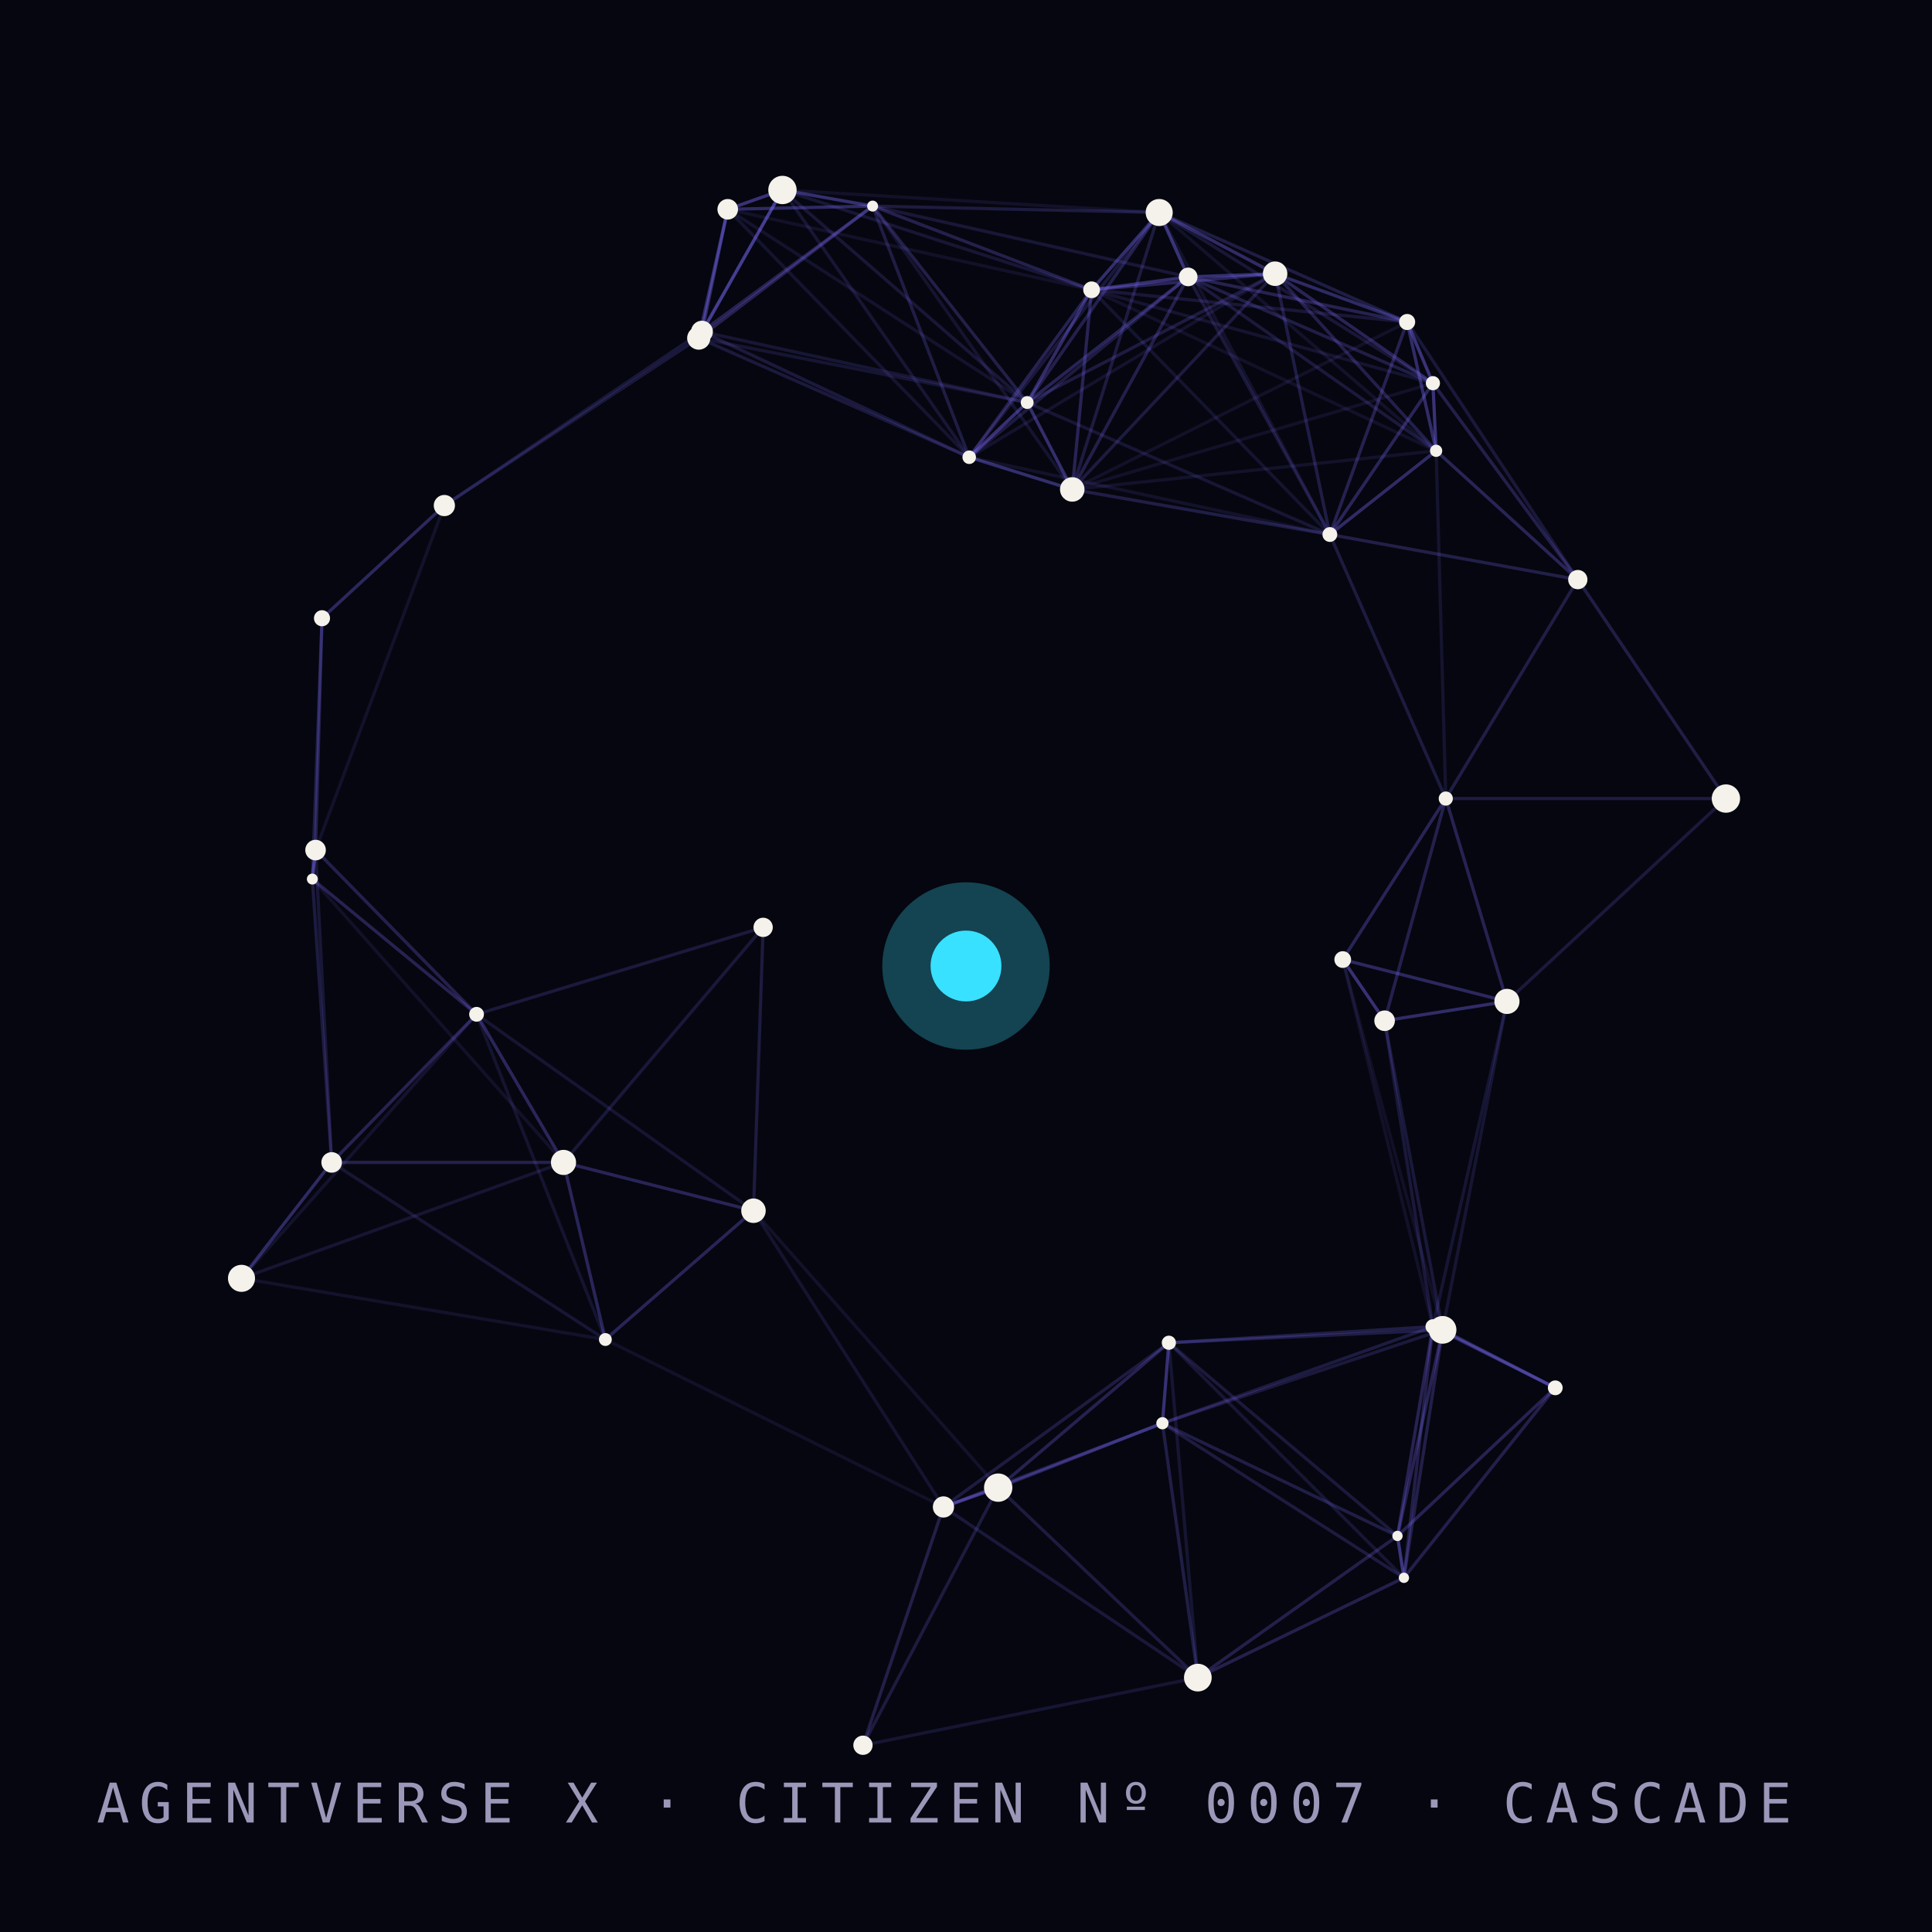
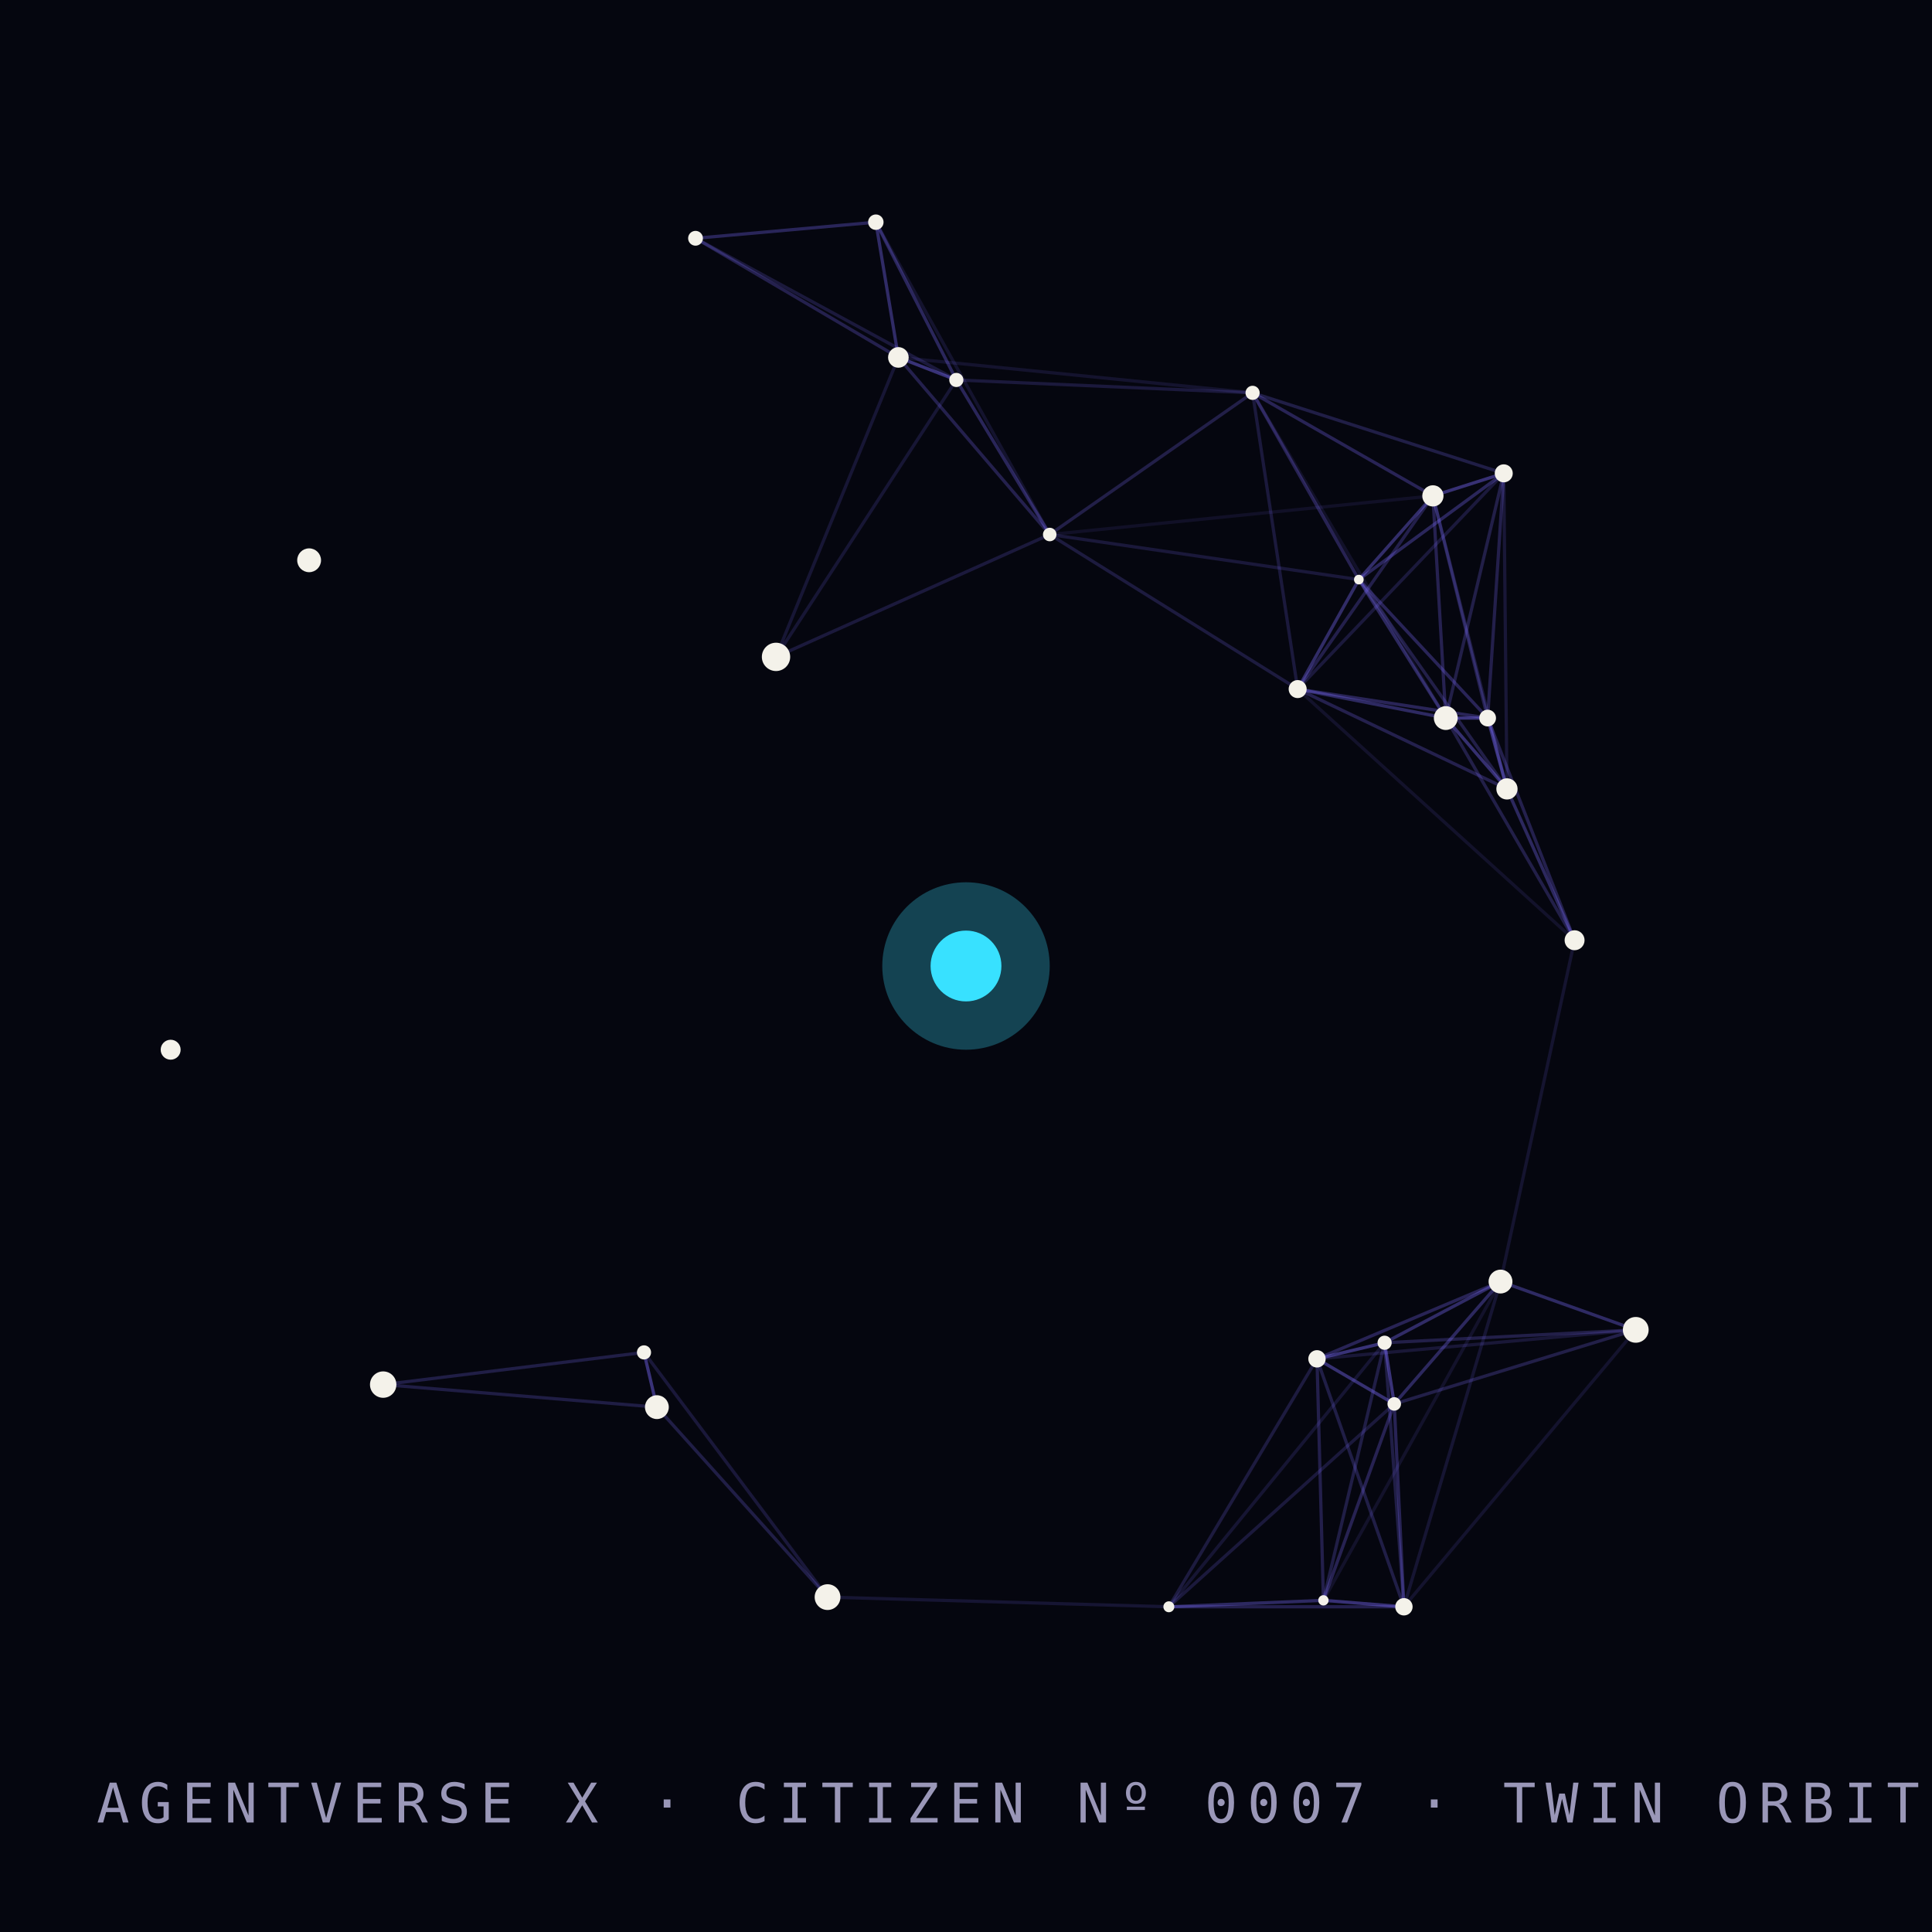
<svg xmlns="http://www.w3.org/2000/svg" width="600" height="600" viewBox="0 0 600 600">
  <rect width="600" height="600" fill="#05060f" />
-   <line x1="437" y1="100" x2="339" y2="90" stroke="#7c6cff" stroke-width="1" opacity="0.17" />
-   <line x1="437" y1="100" x2="446" y2="140" stroke="#7c6cff" stroke-width="1" opacity="0.37" />
-   <line x1="437" y1="100" x2="360" y2="66" stroke="#7c6cff" stroke-width="1" opacity="0.22" />
-   <line x1="437" y1="100" x2="445" y2="119" stroke="#7c6cff" stroke-width="1" opacity="0.43" />
-   <line x1="437" y1="100" x2="333" y2="152" stroke="#7c6cff" stroke-width="1" opacity="0.11" />
-   <line x1="437" y1="100" x2="490" y2="180" stroke="#7c6cff" stroke-width="1" opacity="0.18" />
-   <line x1="437" y1="100" x2="413" y2="166" stroke="#7c6cff" stroke-width="1" opacity="0.27" />
-   <line x1="437" y1="100" x2="369" y2="86" stroke="#7c6cff" stroke-width="1" opacity="0.27" />
-   <line x1="437" y1="100" x2="396" y2="85" stroke="#7c6cff" stroke-width="1" opacity="0.35" />
-   <line x1="301" y1="142" x2="271" y2="64" stroke="#7c6cff" stroke-width="1" opacity="0.22" />
-   <line x1="301" y1="142" x2="226" y2="65" stroke="#7c6cff" stroke-width="1" opacity="0.14" />
-   <line x1="301" y1="142" x2="339" y2="90" stroke="#7c6cff" stroke-width="1" opacity="0.28" />
-   <line x1="301" y1="142" x2="319" y2="125" stroke="#7c6cff" stroke-width="1" opacity="0.42" />
-   <line x1="301" y1="142" x2="360" y2="66" stroke="#7c6cff" stroke-width="1" opacity="0.18" />
-   <line x1="301" y1="142" x2="243" y2="59" stroke="#7c6cff" stroke-width="1" opacity="0.16" />
-   <line x1="301" y1="142" x2="333" y2="152" stroke="#7c6cff" stroke-width="1" opacity="0.39" />
-   <line x1="301" y1="142" x2="217" y2="105" stroke="#7c6cff" stroke-width="1" opacity="0.19" />
-   <line x1="301" y1="142" x2="413" y2="166" stroke="#7c6cff" stroke-width="1" opacity="0.12" />
-   <line x1="301" y1="142" x2="369" y2="86" stroke="#7c6cff" stroke-width="1" opacity="0.21" />
-   <line x1="301" y1="142" x2="396" y2="85" stroke="#7c6cff" stroke-width="1" opacity="0.13" />
-   <line x1="301" y1="142" x2="218" y2="103" stroke="#7c6cff" stroke-width="1" opacity="0.19" />
-   <line x1="100" y1="192" x2="98" y2="264" stroke="#7c6cff" stroke-width="1" opacity="0.26" />
-   <line x1="100" y1="192" x2="138" y2="157" stroke="#7c6cff" stroke-width="1" opacity="0.33" />
-   <line x1="100" y1="192" x2="97" y2="273" stroke="#7c6cff" stroke-width="1" opacity="0.23" />
-   <line x1="98" y1="264" x2="148" y2="315" stroke="#7c6cff" stroke-width="1" opacity="0.26" />
-   <line x1="98" y1="264" x2="138" y2="157" stroke="#7c6cff" stroke-width="1" opacity="0.12" />
-   <line x1="98" y1="264" x2="103" y2="361" stroke="#7c6cff" stroke-width="1" opacity="0.17" />
-   <line x1="98" y1="264" x2="97" y2="273" stroke="#7c6cff" stroke-width="1" opacity="0.47" />
-   <line x1="75" y1="397" x2="148" y2="315" stroke="#7c6cff" stroke-width="1" opacity="0.13" />
-   <line x1="75" y1="397" x2="103" y2="361" stroke="#7c6cff" stroke-width="1" opacity="0.35" />
-   <line x1="75" y1="397" x2="188" y2="416" stroke="#7c6cff" stroke-width="1" opacity="0.12" />
-   <line x1="75" y1="397" x2="175" y2="361" stroke="#7c6cff" stroke-width="1" opacity="0.15" />
-   <line x1="271" y1="64" x2="226" y2="65" stroke="#7c6cff" stroke-width="1" opacity="0.35" />
-   <line x1="271" y1="64" x2="339" y2="90" stroke="#7c6cff" stroke-width="1" opacity="0.26" />
-   <line x1="271" y1="64" x2="319" y2="125" stroke="#7c6cff" stroke-width="1" opacity="0.24" />
-   <line x1="271" y1="64" x2="360" y2="66" stroke="#7c6cff" stroke-width="1" opacity="0.20" />
-   <line x1="271" y1="64" x2="243" y2="59" stroke="#7c6cff" stroke-width="1" opacity="0.40" />
-   <line x1="271" y1="64" x2="333" y2="152" stroke="#7c6cff" stroke-width="1" opacity="0.14" />
-   <line x1="271" y1="64" x2="217" y2="105" stroke="#7c6cff" stroke-width="1" opacity="0.27" />
-   <line x1="271" y1="64" x2="369" y2="86" stroke="#7c6cff" stroke-width="1" opacity="0.17" />
-   <line x1="271" y1="64" x2="218" y2="103" stroke="#7c6cff" stroke-width="1" opacity="0.28" />
-   <line x1="226" y1="65" x2="339" y2="90" stroke="#7c6cff" stroke-width="1" opacity="0.11" />
-   <line x1="226" y1="65" x2="319" y2="125" stroke="#7c6cff" stroke-width="1" opacity="0.13" />
-   <line x1="226" y1="65" x2="243" y2="59" stroke="#7c6cff" stroke-width="1" opacity="0.44" />
-   <line x1="226" y1="65" x2="217" y2="105" stroke="#7c6cff" stroke-width="1" opacity="0.36" />
-   <line x1="226" y1="65" x2="218" y2="103" stroke="#7c6cff" stroke-width="1" opacity="0.37" />
-   <line x1="361" y1="442" x2="434" y2="477" stroke="#7c6cff" stroke-width="1" opacity="0.23" />
-   <line x1="361" y1="442" x2="445" y2="412" stroke="#7c6cff" stroke-width="1" opacity="0.21" />
-   <line x1="361" y1="442" x2="372" y2="521" stroke="#7c6cff" stroke-width="1" opacity="0.23" />
-   <line x1="361" y1="442" x2="436" y2="490" stroke="#7c6cff" stroke-width="1" opacity="0.20" />
-   <line x1="361" y1="442" x2="293" y2="468" stroke="#7c6cff" stroke-width="1" opacity="0.26" />
-   <line x1="361" y1="442" x2="310" y2="462" stroke="#7c6cff" stroke-width="1" opacity="0.32" />
-   <line x1="361" y1="442" x2="448" y2="413" stroke="#7c6cff" stroke-width="1" opacity="0.19" />
-   <line x1="361" y1="442" x2="363" y2="417" stroke="#7c6cff" stroke-width="1" opacity="0.42" />
-   <line x1="339" y1="90" x2="319" y2="125" stroke="#7c6cff" stroke-width="1" opacity="0.37" />
-   <line x1="339" y1="90" x2="446" y2="140" stroke="#7c6cff" stroke-width="1" opacity="0.11" />
-   <line x1="339" y1="90" x2="360" y2="66" stroke="#7c6cff" stroke-width="1" opacity="0.39" />
-   <line x1="339" y1="90" x2="445" y2="119" stroke="#7c6cff" stroke-width="1" opacity="0.14" />
-   <line x1="339" y1="90" x2="243" y2="59" stroke="#7c6cff" stroke-width="1" opacity="0.16" />
-   <line x1="339" y1="90" x2="333" y2="152" stroke="#7c6cff" stroke-width="1" opacity="0.29" />
-   <line x1="339" y1="90" x2="413" y2="166" stroke="#7c6cff" stroke-width="1" opacity="0.14" />
-   <line x1="339" y1="90" x2="369" y2="86" stroke="#7c6cff" stroke-width="1" opacity="0.40" />
-   <line x1="339" y1="90" x2="396" y2="85" stroke="#7c6cff" stroke-width="1" opacity="0.31" />
-   <line x1="319" y1="125" x2="360" y2="66" stroke="#7c6cff" stroke-width="1" opacity="0.26" />
-   <line x1="319" y1="125" x2="243" y2="59" stroke="#7c6cff" stroke-width="1" opacity="0.17" />
-   <line x1="319" y1="125" x2="333" y2="152" stroke="#7c6cff" stroke-width="1" opacity="0.39" />
-   <line x1="319" y1="125" x2="217" y2="105" stroke="#7c6cff" stroke-width="1" opacity="0.15" />
-   <line x1="319" y1="125" x2="413" y2="166" stroke="#7c6cff" stroke-width="1" opacity="0.16" />
-   <line x1="319" y1="125" x2="369" y2="86" stroke="#7c6cff" stroke-width="1" opacity="0.29" />
-   <line x1="319" y1="125" x2="396" y2="85" stroke="#7c6cff" stroke-width="1" opacity="0.21" />
-   <line x1="319" y1="125" x2="218" y2="103" stroke="#7c6cff" stroke-width="1" opacity="0.16" />
-   <line x1="446" y1="140" x2="360" y2="66" stroke="#7c6cff" stroke-width="1" opacity="0.12" />
-   <line x1="446" y1="140" x2="445" y2="119" stroke="#7c6cff" stroke-width="1" opacity="0.43" />
-   <line x1="446" y1="140" x2="449" y2="248" stroke="#7c6cff" stroke-width="1" opacity="0.14" />
-   <line x1="446" y1="140" x2="333" y2="152" stroke="#7c6cff" stroke-width="1" opacity="0.12" />
-   <line x1="446" y1="140" x2="490" y2="180" stroke="#7c6cff" stroke-width="1" opacity="0.30" />
-   <line x1="446" y1="140" x2="413" y2="166" stroke="#7c6cff" stroke-width="1" opacity="0.36" />
-   <line x1="446" y1="140" x2="369" y2="86" stroke="#7c6cff" stroke-width="1" opacity="0.19" />
-   <line x1="446" y1="140" x2="396" y2="85" stroke="#7c6cff" stroke-width="1" opacity="0.25" />
-   <line x1="434" y1="477" x2="445" y2="412" stroke="#7c6cff" stroke-width="1" opacity="0.28" />
-   <line x1="434" y1="477" x2="372" y2="521" stroke="#7c6cff" stroke-width="1" opacity="0.25" />
-   <line x1="434" y1="477" x2="436" y2="490" stroke="#7c6cff" stroke-width="1" opacity="0.46" />
-   <line x1="434" y1="477" x2="483" y2="431" stroke="#7c6cff" stroke-width="1" opacity="0.28" />
-   <line x1="434" y1="477" x2="448" y2="413" stroke="#7c6cff" stroke-width="1" opacity="0.28" />
-   <line x1="434" y1="477" x2="363" y2="417" stroke="#7c6cff" stroke-width="1" opacity="0.19" />
-   <line x1="360" y1="66" x2="445" y2="119" stroke="#7c6cff" stroke-width="1" opacity="0.17" />
-   <line x1="360" y1="66" x2="243" y2="59" stroke="#7c6cff" stroke-width="1" opacity="0.11" />
-   <line x1="360" y1="66" x2="333" y2="152" stroke="#7c6cff" stroke-width="1" opacity="0.20" />
-   <line x1="360" y1="66" x2="413" y2="166" stroke="#7c6cff" stroke-width="1" opacity="0.12" />
-   <line x1="360" y1="66" x2="369" y2="86" stroke="#7c6cff" stroke-width="1" opacity="0.43" />
-   <line x1="360" y1="66" x2="396" y2="85" stroke="#7c6cff" stroke-width="1" opacity="0.36" />
-   <line x1="445" y1="412" x2="468" y2="311" stroke="#7c6cff" stroke-width="1" opacity="0.15" />
-   <line x1="445" y1="412" x2="436" y2="490" stroke="#7c6cff" stroke-width="1" opacity="0.24" />
-   <line x1="445" y1="412" x2="417" y2="298" stroke="#7c6cff" stroke-width="1" opacity="0.11" />
-   <line x1="445" y1="412" x2="483" y2="431" stroke="#7c6cff" stroke-width="1" opacity="0.36" />
-   <line x1="445" y1="412" x2="448" y2="413" stroke="#7c6cff" stroke-width="1" opacity="0.49" />
-   <line x1="445" y1="412" x2="430" y2="317" stroke="#7c6cff" stroke-width="1" opacity="0.18" />
-   <line x1="445" y1="412" x2="363" y2="417" stroke="#7c6cff" stroke-width="1" opacity="0.23" />
-   <line x1="372" y1="521" x2="436" y2="490" stroke="#7c6cff" stroke-width="1" opacity="0.26" />
-   <line x1="372" y1="521" x2="268" y2="542" stroke="#7c6cff" stroke-width="1" opacity="0.15" />
-   <line x1="372" y1="521" x2="293" y2="468" stroke="#7c6cff" stroke-width="1" opacity="0.18" />
-   <line x1="372" y1="521" x2="310" y2="462" stroke="#7c6cff" stroke-width="1" opacity="0.21" />
-   <line x1="372" y1="521" x2="363" y2="417" stroke="#7c6cff" stroke-width="1" opacity="0.15" />
-   <line x1="445" y1="119" x2="333" y2="152" stroke="#7c6cff" stroke-width="1" opacity="0.11" />
-   <line x1="445" y1="119" x2="490" y2="180" stroke="#7c6cff" stroke-width="1" opacity="0.25" />
-   <line x1="445" y1="119" x2="413" y2="166" stroke="#7c6cff" stroke-width="1" opacity="0.31" />
-   <line x1="445" y1="119" x2="369" y2="86" stroke="#7c6cff" stroke-width="1" opacity="0.23" />
-   <line x1="445" y1="119" x2="396" y2="85" stroke="#7c6cff" stroke-width="1" opacity="0.30" />
-   <line x1="237" y1="288" x2="148" y2="315" stroke="#7c6cff" stroke-width="1" opacity="0.19" />
-   <line x1="237" y1="288" x2="234" y2="376" stroke="#7c6cff" stroke-width="1" opacity="0.20" />
-   <line x1="237" y1="288" x2="175" y2="361" stroke="#7c6cff" stroke-width="1" opacity="0.18" />
-   <line x1="536" y1="248" x2="468" y2="311" stroke="#7c6cff" stroke-width="1" opacity="0.19" />
-   <line x1="536" y1="248" x2="449" y2="248" stroke="#7c6cff" stroke-width="1" opacity="0.21" />
-   <line x1="536" y1="248" x2="490" y2="180" stroke="#7c6cff" stroke-width="1" opacity="0.23" />
-   <line x1="148" y1="315" x2="234" y2="376" stroke="#7c6cff" stroke-width="1" opacity="0.15" />
-   <line x1="148" y1="315" x2="103" y2="361" stroke="#7c6cff" stroke-width="1" opacity="0.28" />
-   <line x1="148" y1="315" x2="188" y2="416" stroke="#7c6cff" stroke-width="1" opacity="0.14" />
-   <line x1="148" y1="315" x2="97" y2="273" stroke="#7c6cff" stroke-width="1" opacity="0.28" />
-   <line x1="148" y1="315" x2="175" y2="361" stroke="#7c6cff" stroke-width="1" opacity="0.32" />
-   <line x1="243" y1="59" x2="217" y2="105" stroke="#7c6cff" stroke-width="1" opacity="0.32" />
-   <line x1="243" y1="59" x2="218" y2="103" stroke="#7c6cff" stroke-width="1" opacity="0.33" />
-   <line x1="468" y1="311" x2="449" y2="248" stroke="#7c6cff" stroke-width="1" opacity="0.28" />
-   <line x1="468" y1="311" x2="417" y2="298" stroke="#7c6cff" stroke-width="1" opacity="0.33" />
-   <line x1="468" y1="311" x2="448" y2="413" stroke="#7c6cff" stroke-width="1" opacity="0.15" />
-   <line x1="468" y1="311" x2="430" y2="317" stroke="#7c6cff" stroke-width="1" opacity="0.37" />
-   <line x1="449" y1="248" x2="490" y2="180" stroke="#7c6cff" stroke-width="1" opacity="0.23" />
-   <line x1="449" y1="248" x2="417" y2="298" stroke="#7c6cff" stroke-width="1" opacity="0.30" />
-   <line x1="449" y1="248" x2="413" y2="166" stroke="#7c6cff" stroke-width="1" opacity="0.20" />
-   <line x1="449" y1="248" x2="430" y2="317" stroke="#7c6cff" stroke-width="1" opacity="0.26" />
-   <line x1="234" y1="376" x2="188" y2="416" stroke="#7c6cff" stroke-width="1" opacity="0.30" />
-   <line x1="234" y1="376" x2="293" y2="468" stroke="#7c6cff" stroke-width="1" opacity="0.14" />
-   <line x1="234" y1="376" x2="310" y2="462" stroke="#7c6cff" stroke-width="1" opacity="0.12" />
-   <line x1="234" y1="376" x2="175" y2="361" stroke="#7c6cff" stroke-width="1" opacity="0.30" />
-   <line x1="333" y1="152" x2="413" y2="166" stroke="#7c6cff" stroke-width="1" opacity="0.23" />
-   <line x1="333" y1="152" x2="369" y2="86" stroke="#7c6cff" stroke-width="1" opacity="0.25" />
-   <line x1="333" y1="152" x2="396" y2="85" stroke="#7c6cff" stroke-width="1" opacity="0.20" />
-   <line x1="138" y1="157" x2="217" y2="105" stroke="#7c6cff" stroke-width="1" opacity="0.18" />
-   <line x1="138" y1="157" x2="218" y2="103" stroke="#7c6cff" stroke-width="1" opacity="0.18" />
-   <line x1="490" y1="180" x2="413" y2="166" stroke="#7c6cff" stroke-width="1" opacity="0.24" />
-   <line x1="217" y1="105" x2="218" y2="103" stroke="#7c6cff" stroke-width="1" opacity="0.49" />
-   <line x1="103" y1="361" x2="188" y2="416" stroke="#7c6cff" stroke-width="1" opacity="0.16" />
-   <line x1="103" y1="361" x2="97" y2="273" stroke="#7c6cff" stroke-width="1" opacity="0.20" />
-   <line x1="103" y1="361" x2="175" y2="361" stroke="#7c6cff" stroke-width="1" opacity="0.26" />
-   <line x1="436" y1="490" x2="483" y2="431" stroke="#7c6cff" stroke-width="1" opacity="0.25" />
-   <line x1="436" y1="490" x2="448" y2="413" stroke="#7c6cff" stroke-width="1" opacity="0.24" />
-   <line x1="436" y1="490" x2="363" y2="417" stroke="#7c6cff" stroke-width="1" opacity="0.16" />
-   <line x1="188" y1="416" x2="293" y2="468" stroke="#7c6cff" stroke-width="1" opacity="0.11" />
-   <line x1="188" y1="416" x2="175" y2="361" stroke="#7c6cff" stroke-width="1" opacity="0.31" />
-   <line x1="417" y1="298" x2="448" y2="413" stroke="#7c6cff" stroke-width="1" opacity="0.10" />
-   <line x1="417" y1="298" x2="430" y2="317" stroke="#7c6cff" stroke-width="1" opacity="0.42" />
-   <line x1="268" y1="542" x2="293" y2="468" stroke="#7c6cff" stroke-width="1" opacity="0.24" />
-   <line x1="268" y1="542" x2="310" y2="462" stroke="#7c6cff" stroke-width="1" opacity="0.20" />
-   <line x1="293" y1="468" x2="310" y2="462" stroke="#7c6cff" stroke-width="1" opacity="0.44" />
-   <line x1="293" y1="468" x2="363" y2="417" stroke="#7c6cff" stroke-width="1" opacity="0.21" />
-   <line x1="97" y1="273" x2="175" y2="361" stroke="#7c6cff" stroke-width="1" opacity="0.11" />
-   <line x1="413" y1="166" x2="369" y2="86" stroke="#7c6cff" stroke-width="1" opacity="0.19" />
-   <line x1="413" y1="166" x2="396" y2="85" stroke="#7c6cff" stroke-width="1" opacity="0.22" />
-   <line x1="310" y1="462" x2="363" y2="417" stroke="#7c6cff" stroke-width="1" opacity="0.27" />
-   <line x1="369" y1="86" x2="396" y2="85" stroke="#7c6cff" stroke-width="1" opacity="0.41" />
-   <line x1="483" y1="431" x2="448" y2="413" stroke="#7c6cff" stroke-width="1" opacity="0.37" />
-   <line x1="448" y1="413" x2="430" y2="317" stroke="#7c6cff" stroke-width="1" opacity="0.18" />
-   <line x1="448" y1="413" x2="363" y2="417" stroke="#7c6cff" stroke-width="1" opacity="0.22" />
-   <circle cx="437" cy="100" r="2.5" fill="#f4f2ea" />
-   <circle cx="301" cy="142" r="2.1" fill="#f4f2ea" />
-   <circle cx="100" cy="192" r="2.5" fill="#f4f2ea" />
-   <circle cx="98" cy="264" r="3.2" fill="#f4f2ea" />
-   <circle cx="75" cy="397" r="4.2" fill="#f4f2ea" />
-   <circle cx="271" cy="64" r="1.7" fill="#f4f2ea" />
-   <circle cx="226" cy="65" r="3.2" fill="#f4f2ea" />
-   <circle cx="361" cy="442" r="1.9" fill="#f4f2ea" />
-   <circle cx="339" cy="90" r="2.6" fill="#f4f2ea" />
-   <circle cx="319" cy="125" r="2.0" fill="#f4f2ea" />
-   <circle cx="446" cy="140" r="1.9" fill="#f4f2ea" />
-   <circle cx="434" cy="477" r="1.6" fill="#f4f2ea" />
-   <circle cx="360" cy="66" r="4.2" fill="#f4f2ea" />
-   <circle cx="445" cy="412" r="2.3" fill="#f4f2ea" />
-   <circle cx="372" cy="521" r="4.3" fill="#f4f2ea" />
-   <circle cx="445" cy="119" r="2.2" fill="#f4f2ea" />
-   <circle cx="237" cy="288" r="3.0" fill="#f4f2ea" />
-   <circle cx="536" cy="248" r="4.4" fill="#f4f2ea" />
-   <circle cx="148" cy="315" r="2.3" fill="#f4f2ea" />
-   <circle cx="243" cy="59" r="4.4" fill="#f4f2ea" />
-   <circle cx="468" cy="311" r="3.9" fill="#f4f2ea" />
-   <circle cx="449" cy="248" r="2.2" fill="#f4f2ea" />
-   <circle cx="234" cy="376" r="3.8" fill="#f4f2ea" />
-   <circle cx="333" cy="152" r="3.8" fill="#f4f2ea" />
-   <circle cx="138" cy="157" r="3.3" fill="#f4f2ea" />
-   <circle cx="490" cy="180" r="3.0" fill="#f4f2ea" />
-   <circle cx="217" cy="105" r="3.6" fill="#f4f2ea" />
-   <circle cx="103" cy="361" r="3.2" fill="#f4f2ea" />
-   <circle cx="436" cy="490" r="1.6" fill="#f4f2ea" />
-   <circle cx="188" cy="416" r="2.0" fill="#f4f2ea" />
-   <circle cx="417" cy="298" r="2.6" fill="#f4f2ea" />
-   <circle cx="268" cy="542" r="3.0" fill="#f4f2ea" />
-   <circle cx="293" cy="468" r="3.3" fill="#f4f2ea" />
-   <circle cx="97" cy="273" r="1.7" fill="#f4f2ea" />
-   <circle cx="413" cy="166" r="2.3" fill="#f4f2ea" />
-   <circle cx="310" cy="462" r="4.4" fill="#f4f2ea" />
-   <circle cx="369" cy="86" r="2.9" fill="#f4f2ea" />
-   <circle cx="396" cy="85" r="3.8" fill="#f4f2ea" />
-   <circle cx="483" cy="431" r="2.3" fill="#f4f2ea" />
-   <circle cx="218" cy="103" r="3.4" fill="#f4f2ea" />
-   <circle cx="448" cy="413" r="4.3" fill="#f4f2ea" />
-   <circle cx="430" cy="317" r="3.2" fill="#f4f2ea" />
-   <circle cx="363" cy="417" r="2.2" fill="#f4f2ea" />
-   <circle cx="175" cy="361" r="3.9" fill="#f4f2ea" />
+   <line x1="422" y1="180" x2="445" y2="154" stroke="#7c6cff" stroke-width="1" opacity="0.38" />
+   <line x1="422" y1="180" x2="389" y2="122" stroke="#7c6cff" stroke-width="1" opacity="0.28" />
+   <line x1="422" y1="180" x2="467" y2="147" stroke="#7c6cff" stroke-width="1" opacity="0.32" />
+   <line x1="422" y1="180" x2="326" y2="166" stroke="#7c6cff" stroke-width="1" opacity="0.18" />
+   <line x1="422" y1="180" x2="468" y2="245" stroke="#7c6cff" stroke-width="1" opacity="0.24" />
+   <line x1="422" y1="180" x2="449" y2="223" stroke="#7c6cff" stroke-width="1" opacity="0.33" />
+   <line x1="422" y1="180" x2="403" y2="214" stroke="#7c6cff" stroke-width="1" opacity="0.37" />
+   <line x1="422" y1="180" x2="462" y2="223" stroke="#7c6cff" stroke-width="1" opacity="0.30" />
+   <line x1="409" y1="422" x2="411" y2="497" stroke="#7c6cff" stroke-width="1" opacity="0.25" />
+   <line x1="409" y1="422" x2="436" y2="499" stroke="#7c6cff" stroke-width="1" opacity="0.23" />
+   <line x1="409" y1="422" x2="508" y2="413" stroke="#7c6cff" stroke-width="1" opacity="0.17" />
+   <line x1="409" y1="422" x2="466" y2="398" stroke="#7c6cff" stroke-width="1" opacity="0.29" />
+   <line x1="409" y1="422" x2="363" y2="499" stroke="#7c6cff" stroke-width="1" opacity="0.20" />
+   <line x1="409" y1="422" x2="430" y2="417" stroke="#7c6cff" stroke-width="1" opacity="0.43" />
+   <line x1="409" y1="422" x2="433" y2="436" stroke="#7c6cff" stroke-width="1" opacity="0.41" />
+   <line x1="411" y1="497" x2="436" y2="499" stroke="#7c6cff" stroke-width="1" opacity="0.42" />
+   <line x1="411" y1="497" x2="466" y2="398" stroke="#7c6cff" stroke-width="1" opacity="0.12" />
+   <line x1="411" y1="497" x2="363" y2="499" stroke="#7c6cff" stroke-width="1" opacity="0.34" />
+   <line x1="411" y1="497" x2="430" y2="417" stroke="#7c6cff" stroke-width="1" opacity="0.23" />
+   <line x1="411" y1="497" x2="433" y2="436" stroke="#7c6cff" stroke-width="1" opacity="0.28" />
+   <line x1="436" y1="499" x2="508" y2="413" stroke="#7c6cff" stroke-width="1" opacity="0.13" />
+   <line x1="436" y1="499" x2="466" y2="398" stroke="#7c6cff" stroke-width="1" opacity="0.15" />
+   <line x1="436" y1="499" x2="363" y2="499" stroke="#7c6cff" stroke-width="1" opacity="0.26" />
+   <line x1="436" y1="499" x2="430" y2="417" stroke="#7c6cff" stroke-width="1" opacity="0.23" />
+   <line x1="436" y1="499" x2="433" y2="436" stroke="#7c6cff" stroke-width="1" opacity="0.29" />
+   <line x1="445" y1="154" x2="389" y2="122" stroke="#7c6cff" stroke-width="1" opacity="0.29" />
+   <line x1="445" y1="154" x2="467" y2="147" stroke="#7c6cff" stroke-width="1" opacity="0.42" />
+   <line x1="445" y1="154" x2="326" y2="166" stroke="#7c6cff" stroke-width="1" opacity="0.10" />
+   <line x1="445" y1="154" x2="468" y2="245" stroke="#7c6cff" stroke-width="1" opacity="0.19" />
+   <line x1="445" y1="154" x2="449" y2="223" stroke="#7c6cff" stroke-width="1" opacity="0.27" />
+   <line x1="445" y1="154" x2="403" y2="214" stroke="#7c6cff" stroke-width="1" opacity="0.25" />
+   <line x1="445" y1="154" x2="462" y2="223" stroke="#7c6cff" stroke-width="1" opacity="0.26" />
+   <line x1="200" y1="420" x2="257" y2="496" stroke="#7c6cff" stroke-width="1" opacity="0.18" />
+   <line x1="200" y1="420" x2="119" y2="430" stroke="#7c6cff" stroke-width="1" opacity="0.23" />
+   <line x1="200" y1="420" x2="204" y2="437" stroke="#7c6cff" stroke-width="1" opacity="0.44" />
+   <line x1="257" y1="496" x2="204" y2="437" stroke="#7c6cff" stroke-width="1" opacity="0.23" />
+   <line x1="257" y1="496" x2="363" y2="499" stroke="#7c6cff" stroke-width="1" opacity="0.15" />
+   <line x1="389" y1="122" x2="467" y2="147" stroke="#7c6cff" stroke-width="1" opacity="0.23" />
+   <line x1="389" y1="122" x2="326" y2="166" stroke="#7c6cff" stroke-width="1" opacity="0.24" />
+   <line x1="389" y1="122" x2="297" y2="118" stroke="#7c6cff" stroke-width="1" opacity="0.19" />
+   <line x1="389" y1="122" x2="279" y2="111" stroke="#7c6cff" stroke-width="1" opacity="0.13" />
+   <line x1="389" y1="122" x2="449" y2="223" stroke="#7c6cff" stroke-width="1" opacity="0.11" />
+   <line x1="389" y1="122" x2="403" y2="214" stroke="#7c6cff" stroke-width="1" opacity="0.19" />
+   <line x1="467" y1="147" x2="468" y2="245" stroke="#7c6cff" stroke-width="1" opacity="0.17" />
+   <line x1="467" y1="147" x2="449" y2="223" stroke="#7c6cff" stroke-width="1" opacity="0.24" />
+   <line x1="467" y1="147" x2="403" y2="214" stroke="#7c6cff" stroke-width="1" opacity="0.19" />
+   <line x1="467" y1="147" x2="462" y2="223" stroke="#7c6cff" stroke-width="1" opacity="0.25" />
+   <line x1="326" y1="166" x2="297" y2="118" stroke="#7c6cff" stroke-width="1" opacity="0.31" />
+   <line x1="326" y1="166" x2="279" y2="111" stroke="#7c6cff" stroke-width="1" opacity="0.26" />
+   <line x1="326" y1="166" x2="241" y2="204" stroke="#7c6cff" stroke-width="1" opacity="0.19" />
+   <line x1="326" y1="166" x2="272" y2="69" stroke="#7c6cff" stroke-width="1" opacity="0.13" />
+   <line x1="326" y1="166" x2="403" y2="214" stroke="#7c6cff" stroke-width="1" opacity="0.20" />
+   <line x1="468" y1="245" x2="449" y2="223" stroke="#7c6cff" stroke-width="1" opacity="0.40" />
+   <line x1="468" y1="245" x2="489" y2="292" stroke="#7c6cff" stroke-width="1" opacity="0.33" />
+   <line x1="468" y1="245" x2="403" y2="214" stroke="#7c6cff" stroke-width="1" opacity="0.26" />
+   <line x1="468" y1="245" x2="462" y2="223" stroke="#7c6cff" stroke-width="1" opacity="0.43" />
+   <line x1="297" y1="118" x2="216" y2="74" stroke="#7c6cff" stroke-width="1" opacity="0.19" />
+   <line x1="297" y1="118" x2="279" y2="111" stroke="#7c6cff" stroke-width="1" opacity="0.43" />
+   <line x1="297" y1="118" x2="241" y2="204" stroke="#7c6cff" stroke-width="1" opacity="0.16" />
+   <line x1="297" y1="118" x2="272" y2="69" stroke="#7c6cff" stroke-width="1" opacity="0.32" />
+   <line x1="508" y1="413" x2="466" y2="398" stroke="#7c6cff" stroke-width="1" opacity="0.35" />
+   <line x1="508" y1="413" x2="430" y2="417" stroke="#7c6cff" stroke-width="1" opacity="0.24" />
+   <line x1="508" y1="413" x2="433" y2="436" stroke="#7c6cff" stroke-width="1" opacity="0.24" />
+   <line x1="466" y1="398" x2="430" y2="417" stroke="#7c6cff" stroke-width="1" opacity="0.36" />
+   <line x1="466" y1="398" x2="489" y2="292" stroke="#7c6cff" stroke-width="1" opacity="0.14" />
+   <line x1="466" y1="398" x2="433" y2="436" stroke="#7c6cff" stroke-width="1" opacity="0.33" />
+   <line x1="119" y1="430" x2="204" y2="437" stroke="#7c6cff" stroke-width="1" opacity="0.22" />
+   <line x1="216" y1="74" x2="279" y2="111" stroke="#7c6cff" stroke-width="1" opacity="0.26" />
+   <line x1="216" y1="74" x2="272" y2="69" stroke="#7c6cff" stroke-width="1" opacity="0.31" />
+   <line x1="279" y1="111" x2="241" y2="204" stroke="#7c6cff" stroke-width="1" opacity="0.16" />
+   <line x1="279" y1="111" x2="272" y2="69" stroke="#7c6cff" stroke-width="1" opacity="0.36" />
+   <line x1="363" y1="499" x2="430" y2="417" stroke="#7c6cff" stroke-width="1" opacity="0.15" />
+   <line x1="363" y1="499" x2="433" y2="436" stroke="#7c6cff" stroke-width="1" opacity="0.19" />
+   <line x1="449" y1="223" x2="489" y2="292" stroke="#7c6cff" stroke-width="1" opacity="0.24" />
+   <line x1="449" y1="223" x2="403" y2="214" stroke="#7c6cff" stroke-width="1" opacity="0.34" />
+   <line x1="449" y1="223" x2="462" y2="223" stroke="#7c6cff" stroke-width="1" opacity="0.46" />
+   <line x1="430" y1="417" x2="433" y2="436" stroke="#7c6cff" stroke-width="1" opacity="0.44" />
+   <line x1="489" y1="292" x2="403" y2="214" stroke="#7c6cff" stroke-width="1" opacity="0.12" />
+   <line x1="489" y1="292" x2="462" y2="223" stroke="#7c6cff" stroke-width="1" opacity="0.26" />
+   <line x1="403" y1="214" x2="462" y2="223" stroke="#7c6cff" stroke-width="1" opacity="0.30" />
+   <circle cx="53" cy="326" r="3.1" fill="#f4f2ea" />
+   <circle cx="422" cy="180" r="1.5" fill="#f4f2ea" />
+   <circle cx="409" cy="422" r="2.7" fill="#f4f2ea" />
+   <circle cx="411" cy="497" r="1.6" fill="#f4f2ea" />
+   <circle cx="436" cy="499" r="2.7" fill="#f4f2ea" />
+   <circle cx="445" cy="154" r="3.3" fill="#f4f2ea" />
+   <circle cx="200" cy="420" r="2.2" fill="#f4f2ea" />
+   <circle cx="257" cy="496" r="4.0" fill="#f4f2ea" />
+   <circle cx="389" cy="122" r="2.2" fill="#f4f2ea" />
+   <circle cx="467" cy="147" r="2.8" fill="#f4f2ea" />
+   <circle cx="326" cy="166" r="2.1" fill="#f4f2ea" />
+   <circle cx="468" cy="245" r="3.3" fill="#f4f2ea" />
+   <circle cx="297" cy="118" r="2.2" fill="#f4f2ea" />
+   <circle cx="508" cy="413" r="4.0" fill="#f4f2ea" />
+   <circle cx="466" cy="398" r="3.7" fill="#f4f2ea" />
+   <circle cx="119" cy="430" r="4.1" fill="#f4f2ea" />
+   <circle cx="216" cy="74" r="2.3" fill="#f4f2ea" />
+   <circle cx="204" cy="437" r="3.7" fill="#f4f2ea" />
+   <circle cx="96" cy="174" r="3.7" fill="#f4f2ea" />
+   <circle cx="279" cy="111" r="3.2" fill="#f4f2ea" />
+   <circle cx="241" cy="204" r="4.4" fill="#f4f2ea" />
+   <circle cx="363" cy="499" r="1.7" fill="#f4f2ea" />
+   <circle cx="449" cy="223" r="3.7" fill="#f4f2ea" />
+   <circle cx="430" cy="417" r="2.2" fill="#f4f2ea" />
+   <circle cx="272" cy="69" r="2.4" fill="#f4f2ea" />
+   <circle cx="489" cy="292" r="3.1" fill="#f4f2ea" />
+   <circle cx="403" cy="214" r="2.8" fill="#f4f2ea" />
+   <circle cx="433" cy="436" r="2.1" fill="#f4f2ea" />
+   <circle cx="462" cy="223" r="2.6" fill="#f4f2ea" />
  <circle cx="300" cy="300" r="26" fill="#38e1ff" opacity=".28" />
  <circle cx="300" cy="300" r="11" fill="#38e1ff" />
-   <text x="30" y="566" font-family="monospace" font-size="17" fill="#9a97b8" letter-spacing="3">AGENTVERSE X · CITIZEN Nº 0007 · CASCADE</text>
+   <text x="30" y="566" font-family="monospace" font-size="17" fill="#9a97b8" letter-spacing="3">AGENTVERSE X · CITIZEN Nº 0007 · TWIN ORBIT</text>
</svg>
